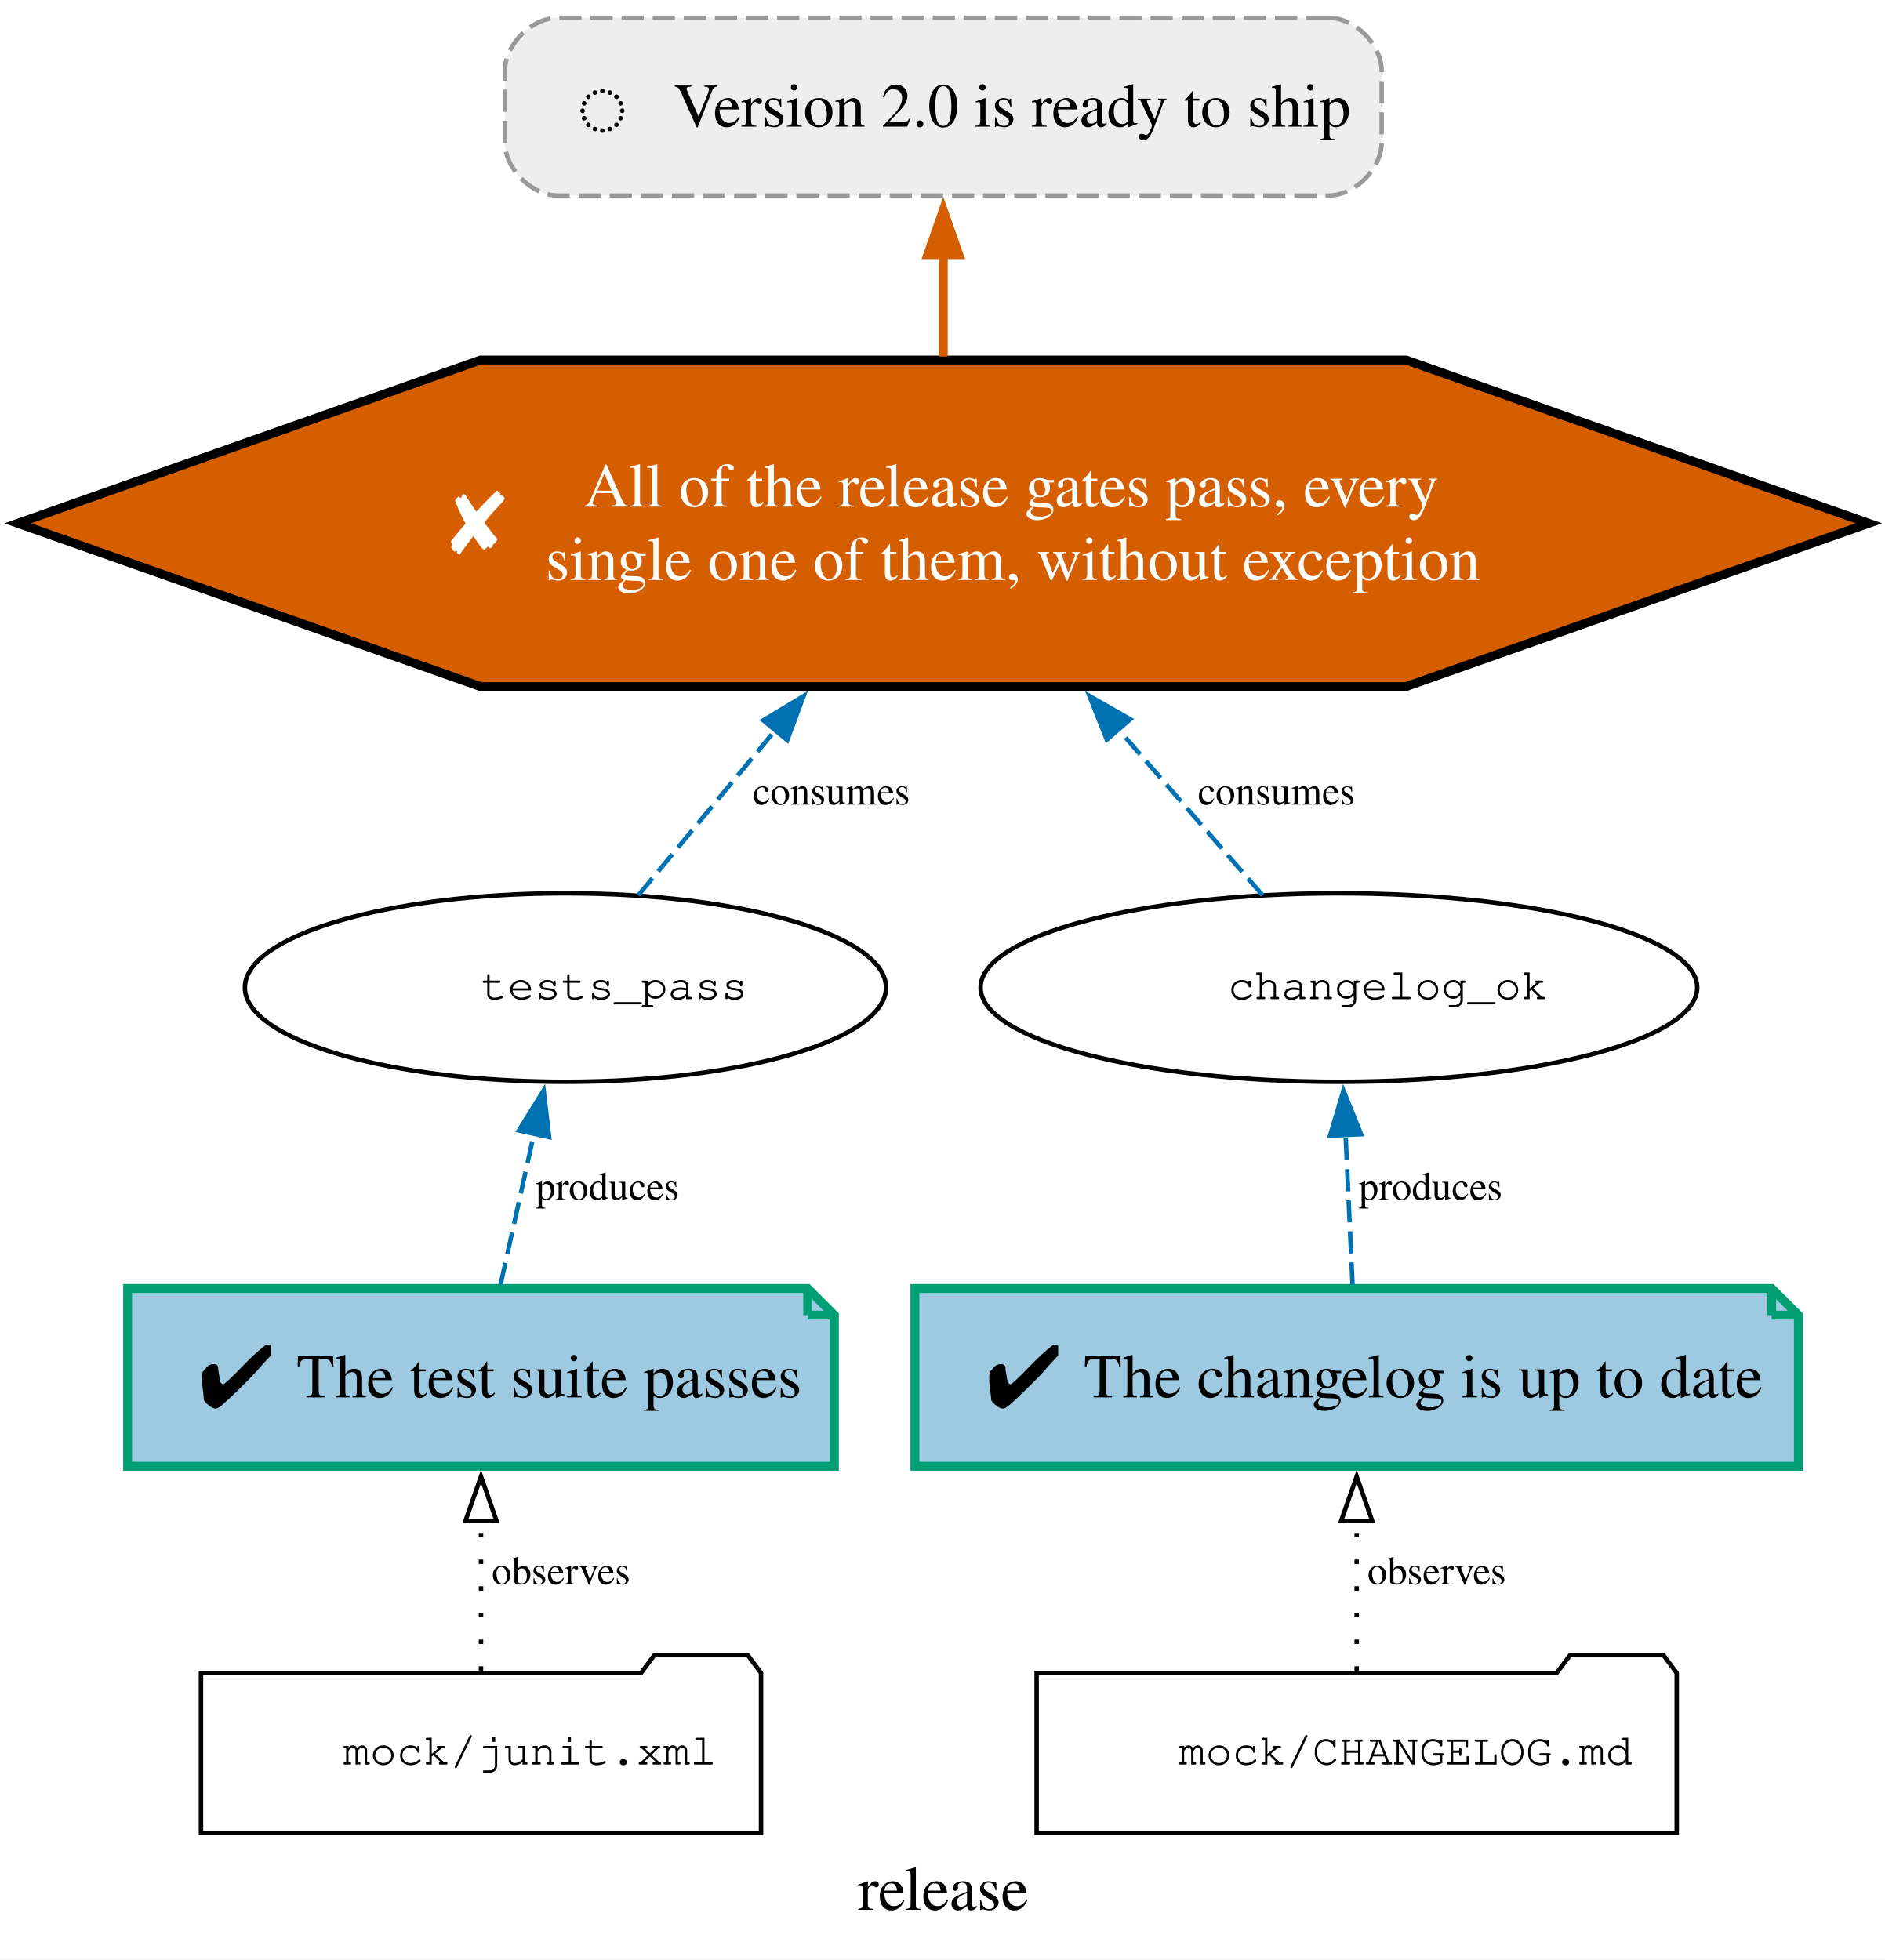
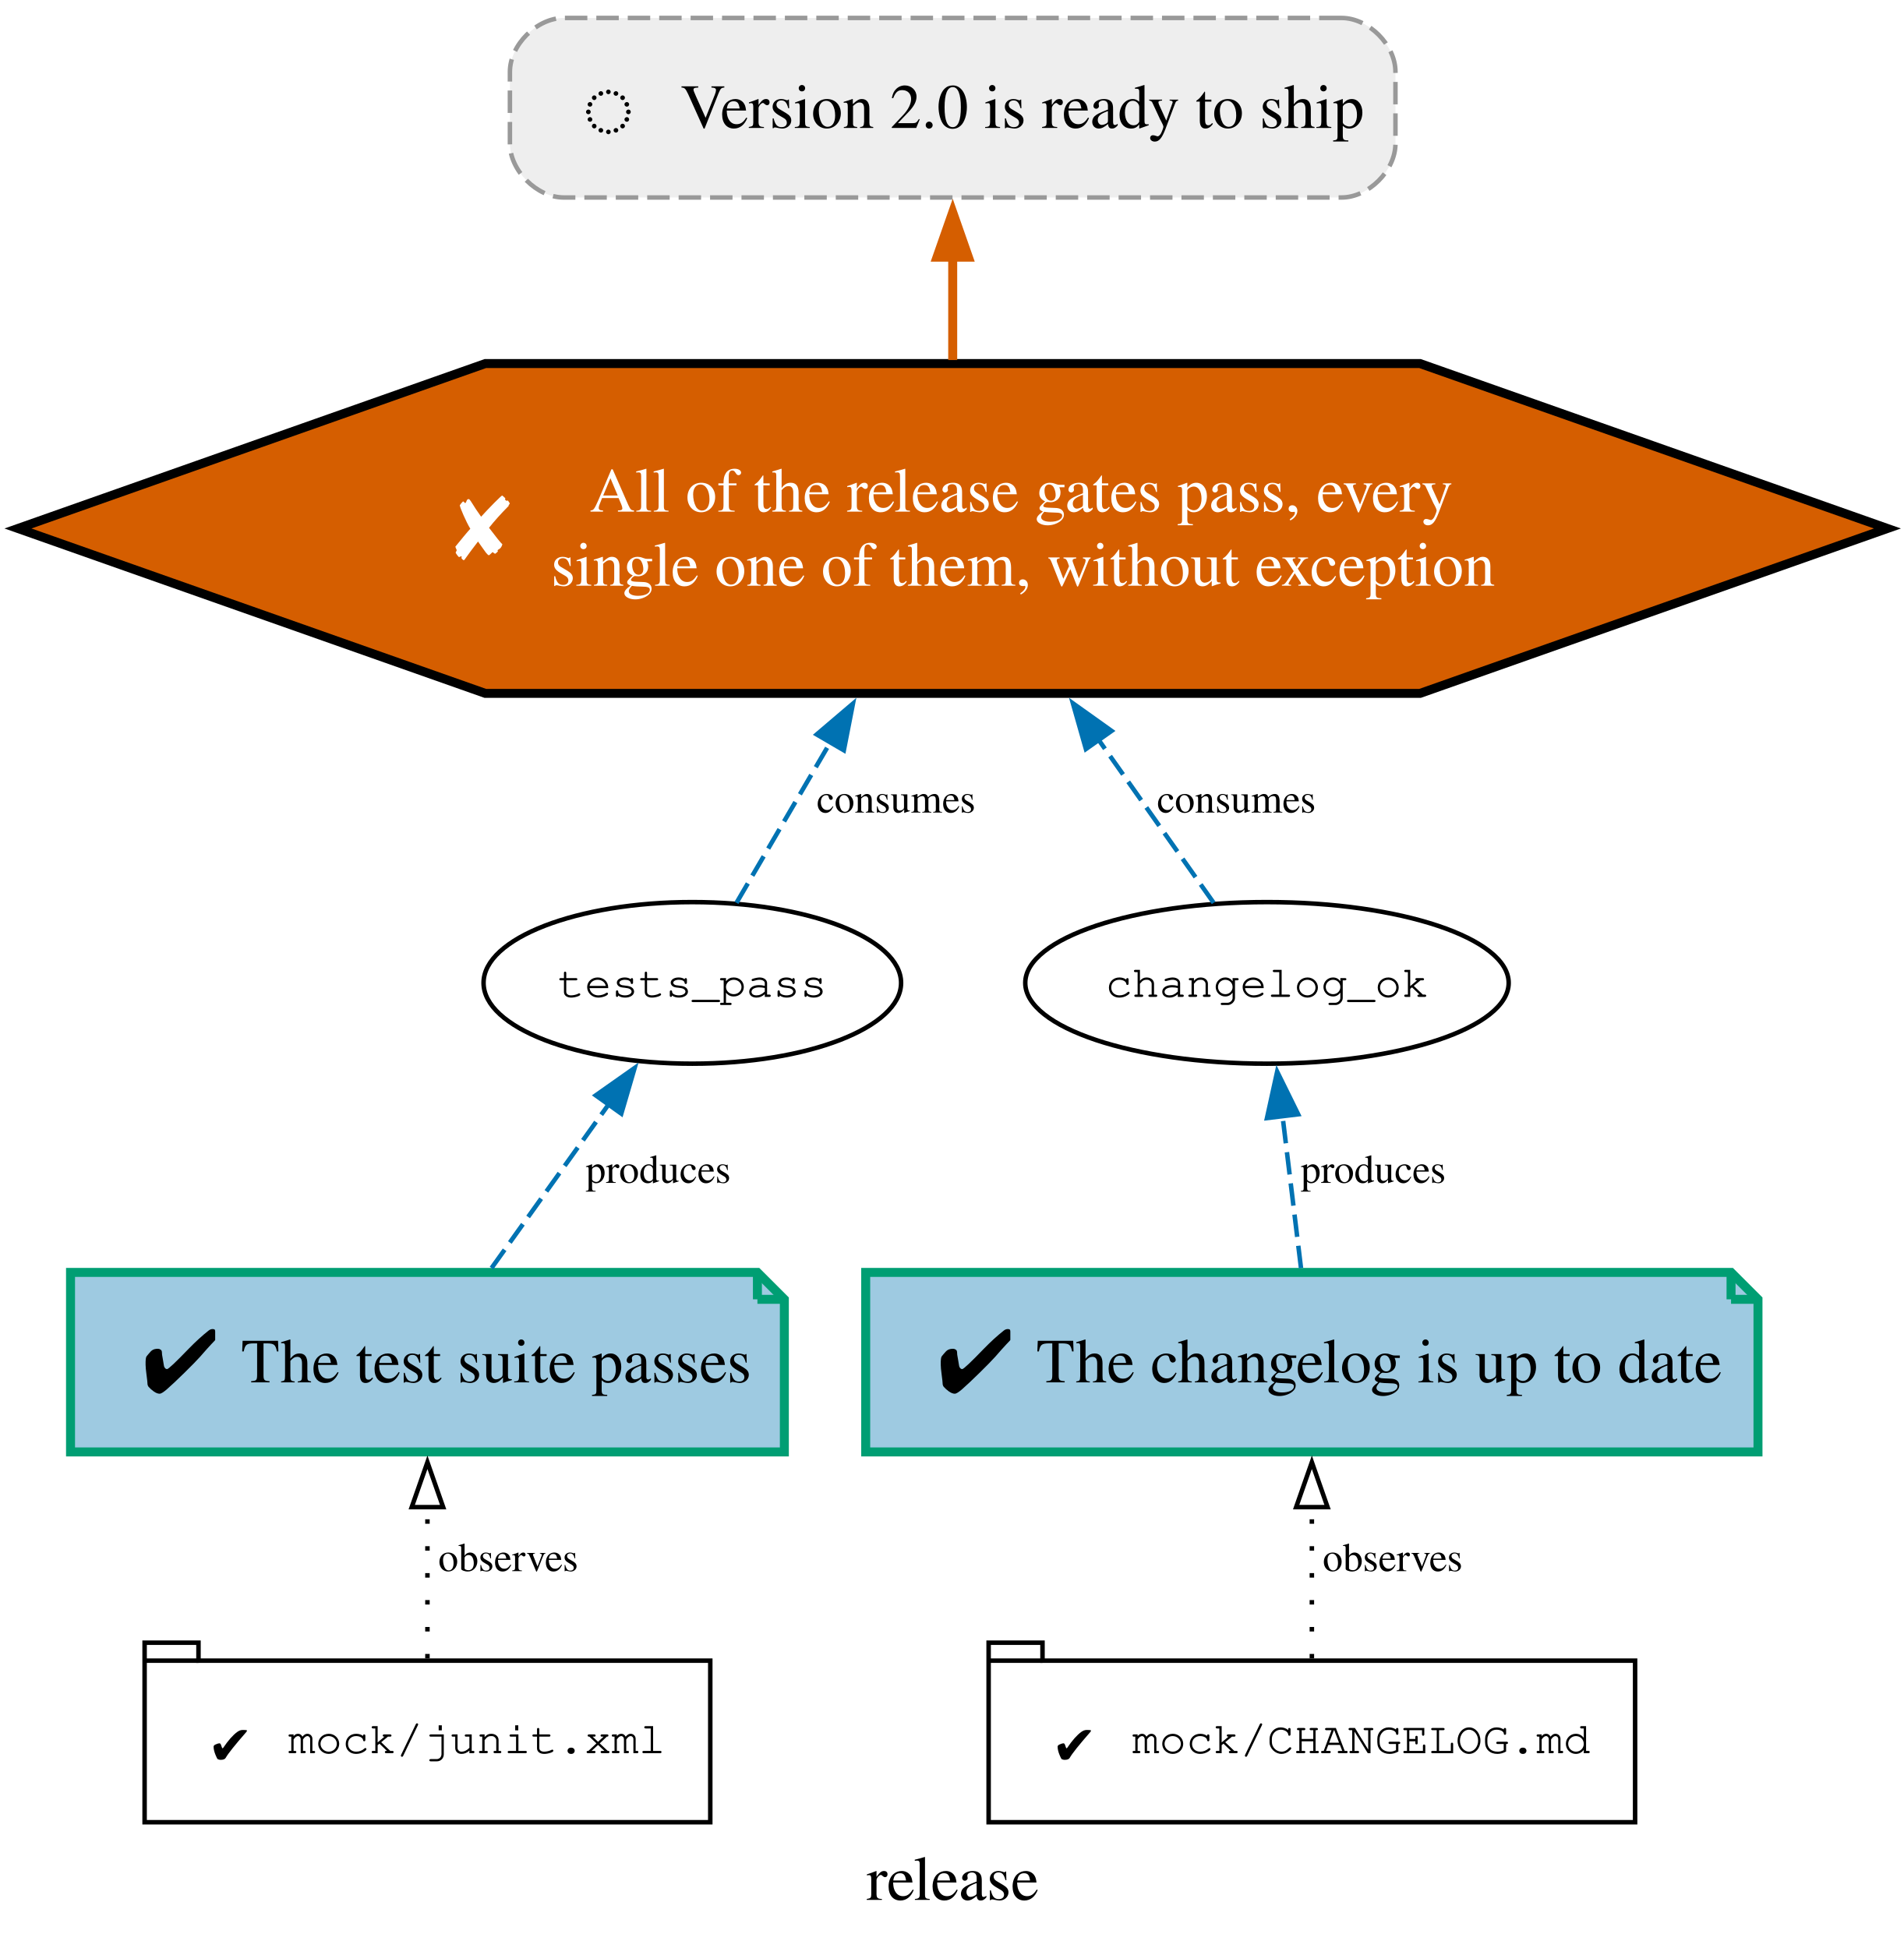
- <svg xmlns="http://www.w3.org/2000/svg" xmlns:xlink="http://www.w3.org/1999/xlink" width="424pt" height="441pt" viewBox="0.00 0.00 424.00 441.00">
-   <g id="graph0" class="graph" transform="scale(1 1) rotate(0) translate(4 436.91)">
-     <polygon fill="white" stroke="none" points="-4,4 -4,-436.91 420.41,-436.91 420.41,4 -4,4" />
+ <svg xmlns="http://www.w3.org/2000/svg" xmlns:xlink="http://www.w3.org/1999/xlink" width="424pt" height="434pt" viewBox="0.00 0.00 424.00 434.00">
+   <g id="graph0" class="graph" transform="scale(1 1) rotate(0) translate(4 430.48)">
+     <polygon fill="white" stroke="none" points="-4,4 -4,-430.48 420.41,-430.48 420.41,4 -4,4" />
    <text xml:space="preserve" text-anchor="middle" x="208.21" y="-7.2" font-family="Times,serif" font-size="14.00">release</text>
    <g id="release:c" class="node">
      <g id="a_release:c">
        <a xlink:title="skip: not run: release:s did not pass">
-           <path fill="#eeeeee" stroke="#999999" stroke-dasharray="5,2" d="M294.83,-432.91C294.83,-432.91 121.58,-432.91 121.58,-432.91 115.58,-432.91 109.58,-426.91 109.58,-420.91 109.58,-420.91 109.58,-404.91 109.58,-404.91 109.58,-398.91 115.58,-392.91 121.58,-392.91 121.58,-392.91 294.83,-392.91 294.83,-392.91 300.83,-392.91 306.83,-398.91 306.83,-404.91 306.83,-404.91 306.83,-420.91 306.83,-420.91 306.83,-426.91 300.83,-432.91 294.83,-432.91" />
-           <text xml:space="preserve" text-anchor="start" x="125.58" y="-406.16" font-family="Times,serif" font-size="20.00">◌</text>
-           <text xml:space="preserve" text-anchor="start" x="147.58" y="-408.41" font-family="Times,serif" font-size="14.00">Version 2.0 is ready to ship</text>
+           <path fill="#eeeeee" stroke="#999999" stroke-dasharray="5,2" d="M294.83,-426.48C294.83,-426.48 121.58,-426.48 121.58,-426.48 115.58,-426.48 109.58,-420.48 109.58,-414.48 109.58,-414.48 109.58,-398.48 109.58,-398.48 109.58,-392.48 115.58,-386.48 121.58,-386.48 121.58,-386.48 294.83,-386.48 294.83,-386.48 300.83,-386.48 306.83,-392.48 306.83,-398.48 306.83,-398.48 306.83,-414.48 306.83,-414.48 306.83,-420.48 300.83,-426.48 294.83,-426.48" />
+           <text xml:space="preserve" text-anchor="start" x="125.58" y="-399.73" font-family="Times,serif" font-size="20.00">◌</text>
+           <text xml:space="preserve" text-anchor="start" x="147.58" y="-401.98" font-family="Times,serif" font-size="14.00">Version 2.0 is ready to ship</text>
        </a>
      </g>
    </g>
    <g id="release:s" class="node">
      <g id="a_release:s">
        <a xlink:title="fail: a gate was waived">
-           <polygon fill="#d55e00" stroke="black" stroke-width="2" points="416.41,-319.17 312.31,-355.91 104.1,-355.91 0,-319.17 104.1,-282.43 312.31,-282.43 416.41,-319.17" />
-           <text xml:space="preserve" text-anchor="start" x="96.71" y="-312.42" font-family="Times,serif" font-size="20.00" fill="white">✘</text>
-           <text xml:space="preserve" text-anchor="start" x="127.33" y="-322.92" font-family="Times,serif" font-size="14.00" fill="white">All of the release gates pass, every</text>
-           <text xml:space="preserve" text-anchor="start" x="118.71" y="-306.42" font-family="Times,serif" font-size="14.00" fill="white">single one of them, without exception</text>
+           <polygon fill="#d55e00" stroke="black" stroke-width="2" points="416.41,-312.74 312.31,-349.48 104.1,-349.48 0,-312.74 104.1,-276 312.31,-276 416.41,-312.74" />
+           <text xml:space="preserve" text-anchor="start" x="96.71" y="-305.99" font-family="Times,serif" font-size="20.00" fill="white">✘</text>
+           <text xml:space="preserve" text-anchor="start" x="127.33" y="-316.49" font-family="Times,serif" font-size="14.00" fill="white">All of the release gates pass, every</text>
+           <text xml:space="preserve" text-anchor="start" x="118.71" y="-299.99" font-family="Times,serif" font-size="14.00" fill="white">single one of them, without exception</text>
        </a>
      </g>
    </g>
    <g id="edge1" class="edge">
-       <path fill="none" stroke="#d55e00" stroke-width="2" d="M208.21,-356.69C208.21,-364.28 208.21,-372.22 208.21,-379.64" />
-       <polygon fill="#d55e00" stroke="#d55e00" stroke-width="2" points="204.71,-379.61 208.21,-389.61 211.71,-379.61 204.71,-379.61" />
+       <path fill="none" stroke="#d55e00" stroke-width="2" d="M208.21,-350.26C208.21,-357.85 208.21,-365.79 208.21,-373.22" />
+       <polygon fill="#d55e00" stroke="#d55e00" stroke-width="2" points="204.71,-373.18 208.21,-383.18 211.71,-373.18 204.71,-373.18" />
    </g>
    <g id="release:e1" class="node">
      <g id="a_release:e1">
        <a xlink:title="pass">
-           <polygon fill="#9ecae1" stroke="#009e73" stroke-width="2" points="177.71,-147 24.71,-147 24.71,-107 183.71,-107 183.71,-141 177.71,-147" />
-           <polyline fill="none" stroke="#009e73" stroke-width="2" points="177.71,-147 177.71,-141" />
-           <polyline fill="none" stroke="#009e73" stroke-width="2" points="183.71,-141 177.71,-141" />
-           <text xml:space="preserve" text-anchor="start" x="40.71" y="-120.25" font-family="Times,serif" font-size="20.00">✔</text>
-           <text xml:space="preserve" text-anchor="start" x="62.71" y="-122.5" font-family="Times,serif" font-size="14.00">The test suite passes</text>
+           <polygon fill="#9ecae1" stroke="#009e73" stroke-width="2" points="164.71,-147 11.71,-147 11.71,-107 170.71,-107 170.71,-141 164.71,-147" />
+           <polyline fill="none" stroke="#009e73" stroke-width="2" points="164.71,-147 164.71,-141" />
+           <polyline fill="none" stroke="#009e73" stroke-width="2" points="170.71,-141 164.71,-141" />
+           <text xml:space="preserve" text-anchor="start" x="27.71" y="-120.25" font-family="Times,serif" font-size="20.00">✔</text>
+           <text xml:space="preserve" text-anchor="start" x="49.71" y="-122.5" font-family="Times,serif" font-size="14.00">The test suite passes</text>
        </a>
      </g>
    </g>
    <g id="node7" class="node">
-       <ellipse fill="none" stroke="black" cx="123.21" cy="-214.71" rx="72.12" ry="21.21" />
-       <text xml:space="preserve" text-anchor="start" x="104.21" y="-212.09" font-family="Courier,monospace" font-size="10.00">tests_pass</text>
+       <ellipse fill="none" stroke="black" cx="150.21" cy="-211.5" rx="46.5" ry="18" />
+       <text xml:space="preserve" text-anchor="middle" x="150.21" y="-208.38" font-family="Courier,monospace" font-size="10.00">tests_pass</text>
    </g>
    <g id="edge3" class="edge">
-       <path fill="none" stroke="#0072b2" stroke-dasharray="5,2" d="M108.61,-147.88C110.87,-158.04 113.66,-170.65 116.2,-182.11" />
-       <polygon fill="#0072b2" stroke="#0072b2" points="112.72,-182.56 118.3,-191.57 119.55,-181.05 112.72,-182.56" />
-       <text xml:space="preserve" text-anchor="middle" x="131.53" y="-166.95" font-family="Times,serif" font-size="9.00"> produces</text>
+       <path fill="none" stroke="#0072b2" stroke-dasharray="5,2" d="M105.49,-147.97C113.32,-158.92 123.13,-172.63 131.56,-184.42" />
+       <polygon fill="#0072b2" stroke="#0072b2" points="128.7,-186.44 137.36,-192.54 134.39,-182.37 128.7,-186.44" />
+       <text xml:space="preserve" text-anchor="middle" x="141.49" y="-166.95" font-family="Times,serif" font-size="9.00"> produces</text>
    </g>
    <g id="release:e2" class="node">
      <g id="a_release:e2">
        <a xlink:title="pass">
-           <polygon fill="#9ecae1" stroke="#009e73" stroke-width="2" points="394.58,-147 201.83,-147 201.83,-107 400.58,-107 400.58,-141 394.58,-147" />
-           <polyline fill="none" stroke="#009e73" stroke-width="2" points="394.58,-147 394.58,-141" />
-           <polyline fill="none" stroke="#009e73" stroke-width="2" points="400.58,-141 394.58,-141" />
-           <text xml:space="preserve" text-anchor="start" x="217.83" y="-120.25" font-family="Times,serif" font-size="20.00">✔</text>
-           <text xml:space="preserve" text-anchor="start" x="239.83" y="-122.5" font-family="Times,serif" font-size="14.00">The changelog is up to date</text>
+           <polygon fill="#9ecae1" stroke="#009e73" stroke-width="2" points="381.58,-147 188.83,-147 188.83,-107 387.58,-107 387.58,-141 381.58,-147" />
+           <polyline fill="none" stroke="#009e73" stroke-width="2" points="381.58,-147 381.58,-141" />
+           <polyline fill="none" stroke="#009e73" stroke-width="2" points="387.58,-141 381.58,-141" />
+           <text xml:space="preserve" text-anchor="start" x="204.83" y="-120.25" font-family="Times,serif" font-size="20.00">✔</text>
+           <text xml:space="preserve" text-anchor="start" x="226.83" y="-122.5" font-family="Times,serif" font-size="14.00">The changelog is up to date</text>
        </a>
      </g>
    </g>
    <g id="node8" class="node">
-       <ellipse fill="none" stroke="black" cx="297.21" cy="-214.71" rx="80.61" ry="21.21" />
-       <text xml:space="preserve" text-anchor="start" x="272.21" y="-212.09" font-family="Courier,monospace" font-size="10.00">changelog_ok</text>
+       <ellipse fill="none" stroke="black" cx="278.21" cy="-211.5" rx="53.84" ry="18" />
+       <text xml:space="preserve" text-anchor="middle" x="278.21" y="-208.38" font-family="Courier,monospace" font-size="10.00">changelog_ok</text>
    </g>
    <g id="edge5" class="edge">
-       <path fill="none" stroke="#0072b2" stroke-dasharray="5,2" d="M300.28,-147.88C299.81,-157.94 299.23,-170.39 298.7,-181.75" />
-       <polygon fill="#0072b2" stroke="#0072b2" points="295.21,-181.38 298.24,-191.53 302.2,-181.71 295.21,-181.38" />
-       <text xml:space="preserve" text-anchor="middle" x="316.7" y="-166.95" font-family="Times,serif" font-size="9.00"> produces</text>
+       <path fill="none" stroke="#0072b2" stroke-dasharray="5,2" d="M285.79,-147.97C284.55,-158.13 283.04,-170.65 281.68,-181.82" />
+       <polygon fill="#0072b2" stroke="#0072b2" points="278.21,-181.38 280.48,-191.72 285.16,-182.22 278.21,-181.38" />
+       <text xml:space="preserve" text-anchor="middle" x="300.76" y="-166.95" font-family="Times,serif" font-size="9.00"> produces</text>
    </g>
    <g id="node5" class="node">
-       <polygon fill="none" stroke="black" points="167.21,-60.5 164.21,-64.5 143.21,-64.5 140.21,-60.5 41.21,-60.5 41.21,-24.5 167.21,-24.5 167.21,-60.5" />
-       <text xml:space="preserve" text-anchor="start" x="73.21" y="-39.88" font-family="Courier,monospace" font-size="10.00">mock/junit.xml</text>
+       <polygon fill="none" stroke="black" points="154.21,-60.5 40.21,-60.5 40.21,-64.5 28.21,-64.5 28.21,-24.5 154.21,-24.5 154.21,-60.5" />
+       <polyline fill="none" stroke="black" points="28.21,-60.5 40.21,-60.5" />
+       <text xml:space="preserve" text-anchor="start" x="43.08" y="-37.62" font-family="Courier,monospace" font-size="14.00">✔</text>
+       <text xml:space="preserve" text-anchor="start" x="60.21" y="-39.88" font-family="Courier,monospace" font-size="10.00">mock/junit.xml</text>
    </g>
    <g id="edge2" class="edge">
-       <path fill="none" stroke="black" stroke-dasharray="1,5" d="M104.21,-61C104.21,-70.83 104.21,-83.38 104.21,-94.84" />
-       <polygon fill="none" stroke="black" points="100.71,-94.7 104.21,-104.7 107.71,-94.7 100.71,-94.7" />
-       <text xml:space="preserve" text-anchor="middle" x="121.08" y="-80.45" font-family="Times,serif" font-size="9.00"> observes</text>
+       <path fill="none" stroke="black" stroke-dasharray="1,5" d="M91.21,-61C91.21,-70.83 91.21,-83.38 91.21,-94.84" />
+       <polygon fill="none" stroke="black" points="87.71,-94.7 91.21,-104.7 94.71,-94.7 87.71,-94.7" />
+       <text xml:space="preserve" text-anchor="middle" x="108.08" y="-80.45" font-family="Times,serif" font-size="9.00"> observes</text>
    </g>
    <g id="node6" class="node">
-       <polygon fill="none" stroke="black" points="373.21,-60.5 370.21,-64.5 349.21,-64.5 346.21,-60.5 229.21,-60.5 229.21,-24.5 373.21,-24.5 373.21,-60.5" />
-       <text xml:space="preserve" text-anchor="start" x="261.21" y="-39.88" font-family="Courier,monospace" font-size="10.00">mock/CHANGELOG.md</text>
+       <polygon fill="none" stroke="black" points="360.21,-60.5 228.21,-60.5 228.21,-64.5 216.21,-64.5 216.21,-24.5 360.21,-24.5 360.21,-60.5" />
+       <polyline fill="none" stroke="black" points="216.21,-60.5 228.21,-60.5" />
+       <text xml:space="preserve" text-anchor="start" x="231.08" y="-37.62" font-family="Courier,monospace" font-size="14.00">✔</text>
+       <text xml:space="preserve" text-anchor="start" x="248.21" y="-39.88" font-family="Courier,monospace" font-size="10.00">mock/CHANGELOG.md</text>
    </g>
    <g id="edge4" class="edge">
-       <path fill="none" stroke="black" stroke-dasharray="1,5" d="M301.21,-61C301.21,-70.83 301.21,-83.38 301.21,-94.84" />
-       <polygon fill="none" stroke="black" points="297.71,-94.7 301.21,-104.7 304.71,-94.7 297.71,-94.7" />
-       <text xml:space="preserve" text-anchor="middle" x="318.08" y="-80.45" font-family="Times,serif" font-size="9.00"> observes</text>
+       <path fill="none" stroke="black" stroke-dasharray="1,5" d="M288.21,-61C288.21,-70.83 288.21,-83.38 288.21,-94.84" />
+       <polygon fill="none" stroke="black" points="284.71,-94.7 288.21,-104.7 291.71,-94.7 284.71,-94.7" />
+       <text xml:space="preserve" text-anchor="middle" x="305.08" y="-80.45" font-family="Times,serif" font-size="9.00"> observes</text>
    </g>
    <g id="edge6" class="edge">
-       <path fill="none" stroke="#0072b2" stroke-dasharray="5,2" d="M139.6,-235.47C148.46,-246.15 159.8,-259.82 170.69,-272.95" />
-       <polygon fill="#0072b2" stroke="#0072b2" points="167.71,-274.84 176.79,-280.3 173.1,-270.37 167.71,-274.84" />
-       <text xml:space="preserve" text-anchor="middle" x="181.91" y="-255.88" font-family="Times,serif" font-size="9.00"> consumes</text>
+       <path fill="none" stroke="#0072b2" stroke-dasharray="5,2" d="M160.05,-229.34C165.87,-239.29 173.55,-252.44 181.07,-265.31" />
+       <polygon fill="#0072b2" stroke="#0072b2" points="177.92,-266.85 185.99,-273.72 183.96,-263.32 177.92,-266.85" />
+       <text xml:space="preserve" text-anchor="middle" x="194.48" y="-249.45" font-family="Times,serif" font-size="9.00"> consumes</text>
    </g>
    <g id="edge7" class="edge">
-       <path fill="none" stroke="#0072b2" stroke-dasharray="5,2" d="M280.05,-235.47C270.76,-246.15 258.89,-259.82 247.48,-272.95" />
-       <polygon fill="#0072b2" stroke="#0072b2" points="244.99,-270.48 241.08,-280.33 250.28,-275.07 244.99,-270.48" />
-       <text xml:space="preserve" text-anchor="middle" x="282.05" y="-255.88" font-family="Times,serif" font-size="9.00"> consumes</text>
+       <path fill="none" stroke="#0072b2" stroke-dasharray="5,2" d="M266.33,-229.34C259.24,-239.39 249.85,-252.7 240.69,-265.68" />
+       <polygon fill="#0072b2" stroke="#0072b2" points="237.88,-263.6 234.98,-273.79 243.6,-267.64 237.88,-263.6" />
+       <text xml:space="preserve" text-anchor="middle" x="270.28" y="-249.45" font-family="Times,serif" font-size="9.00"> consumes</text>
    </g>
  </g>
</svg>
